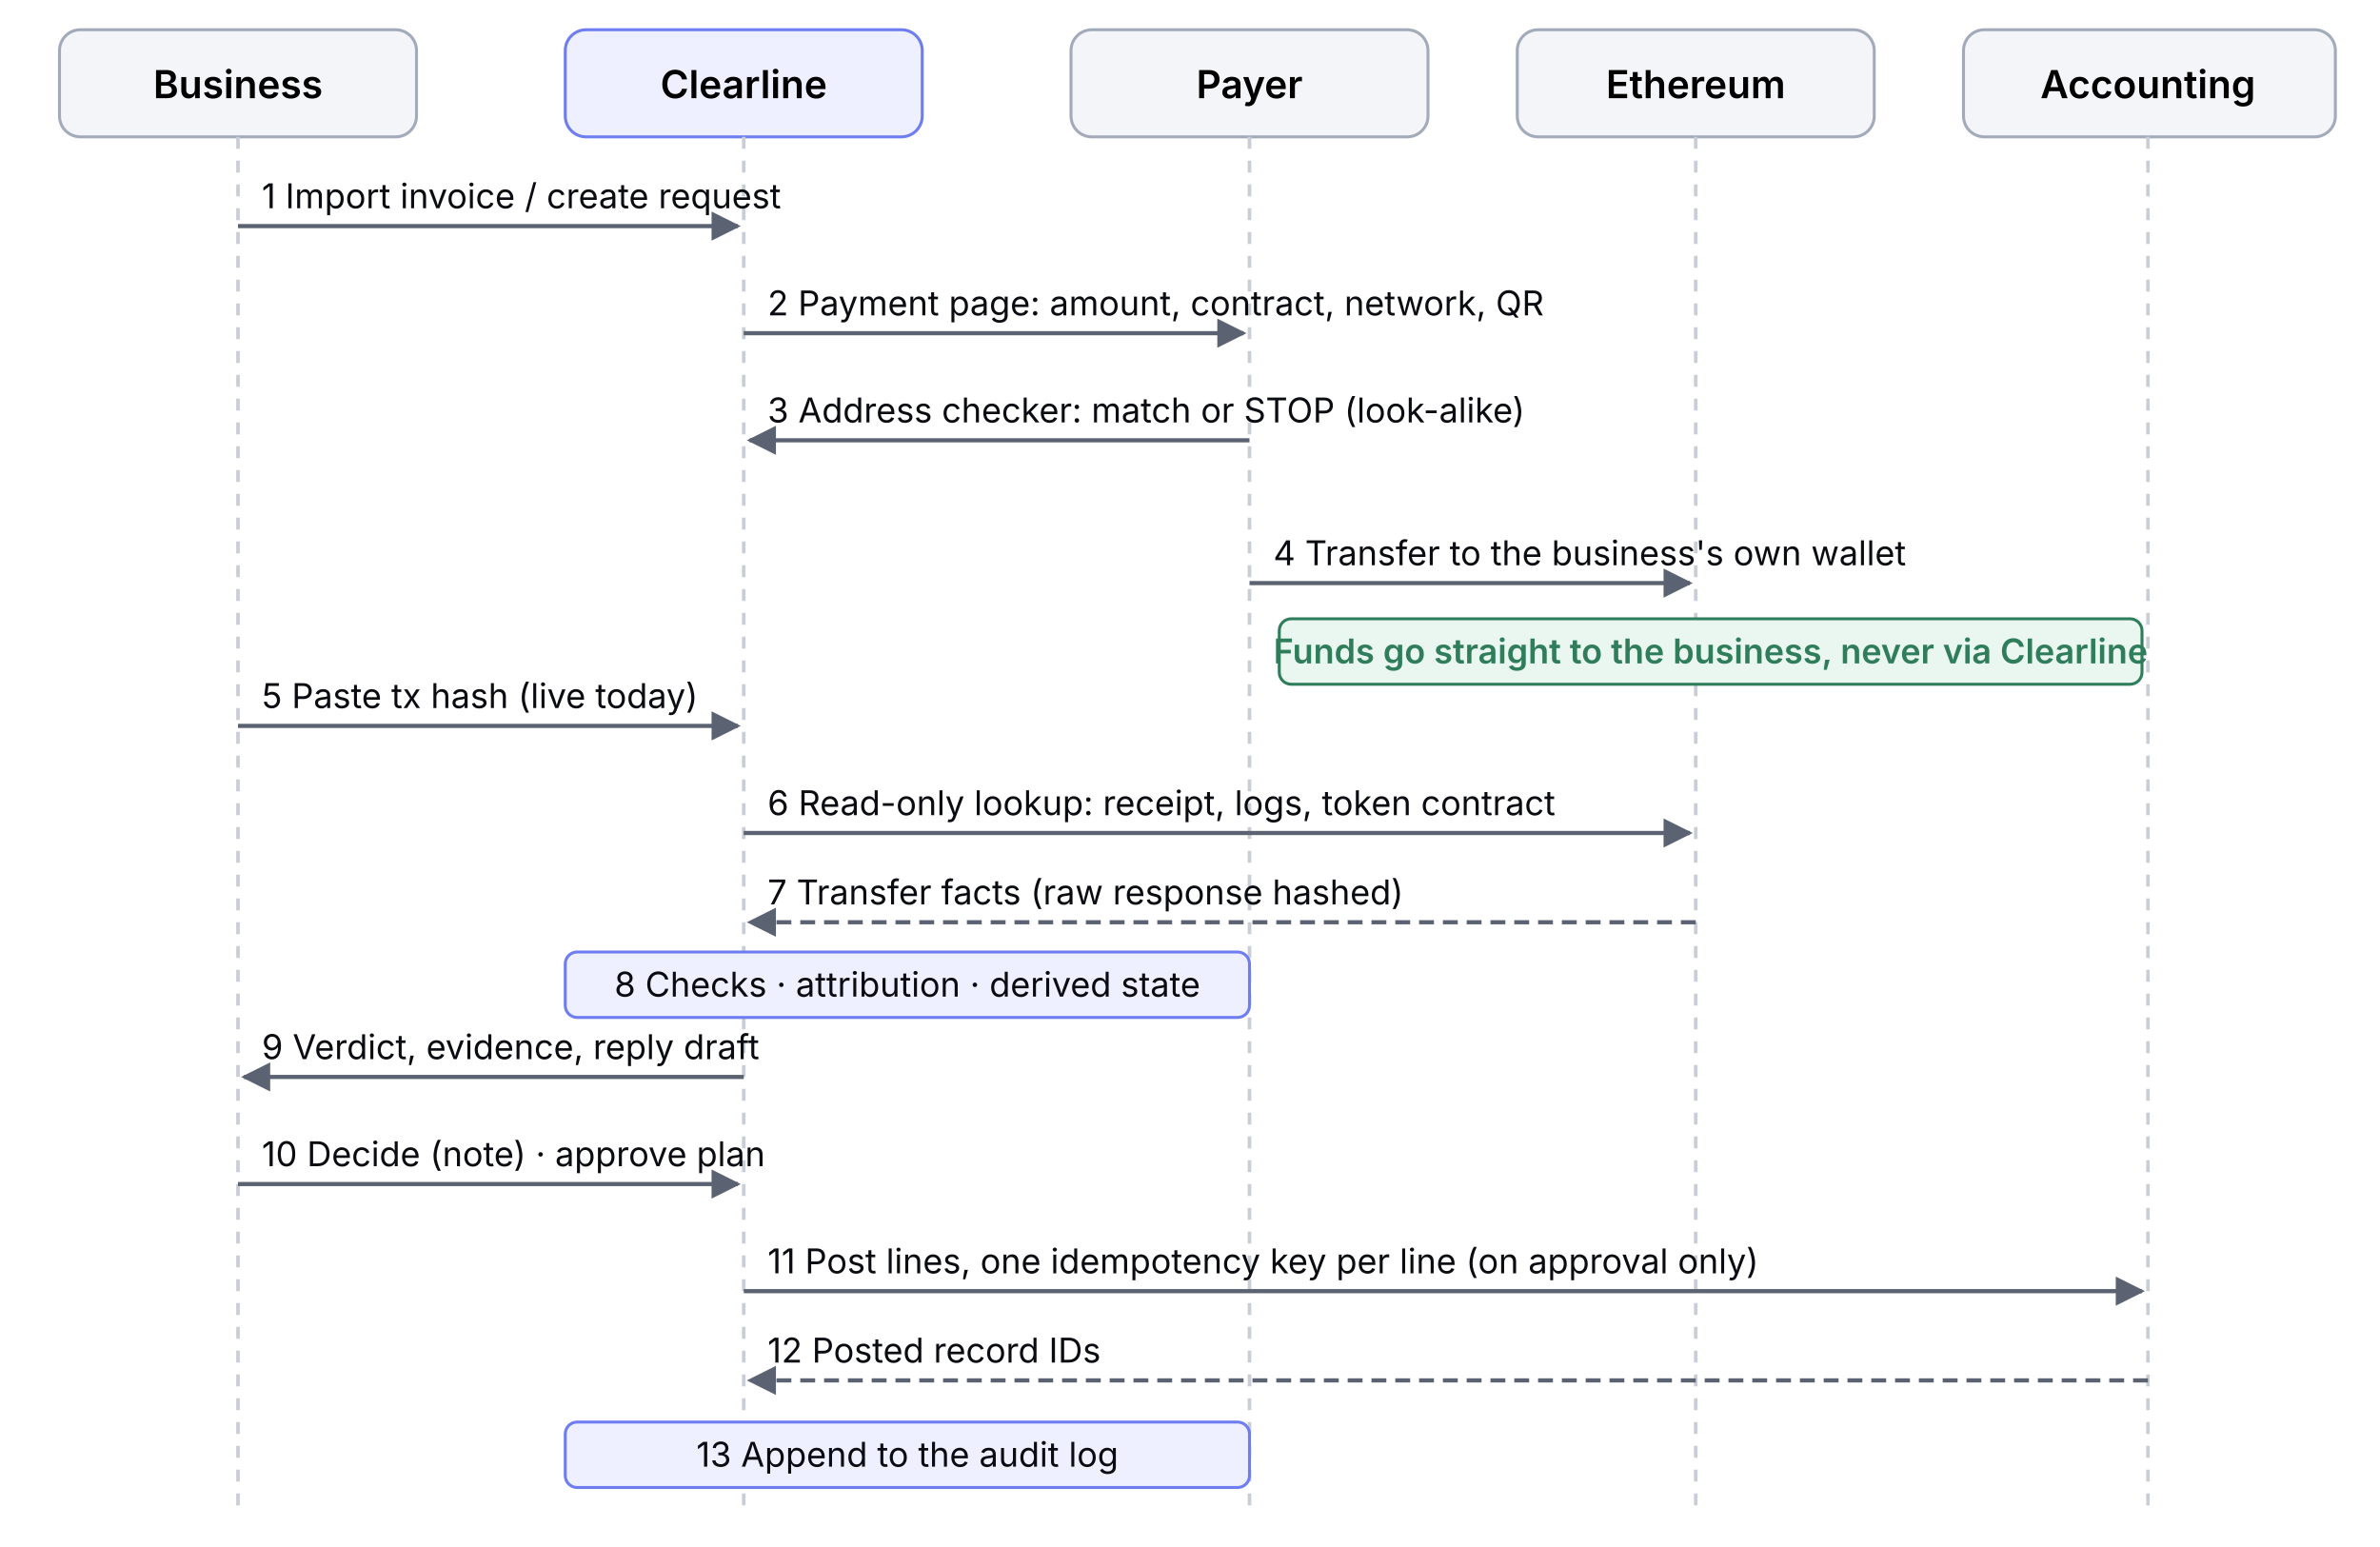
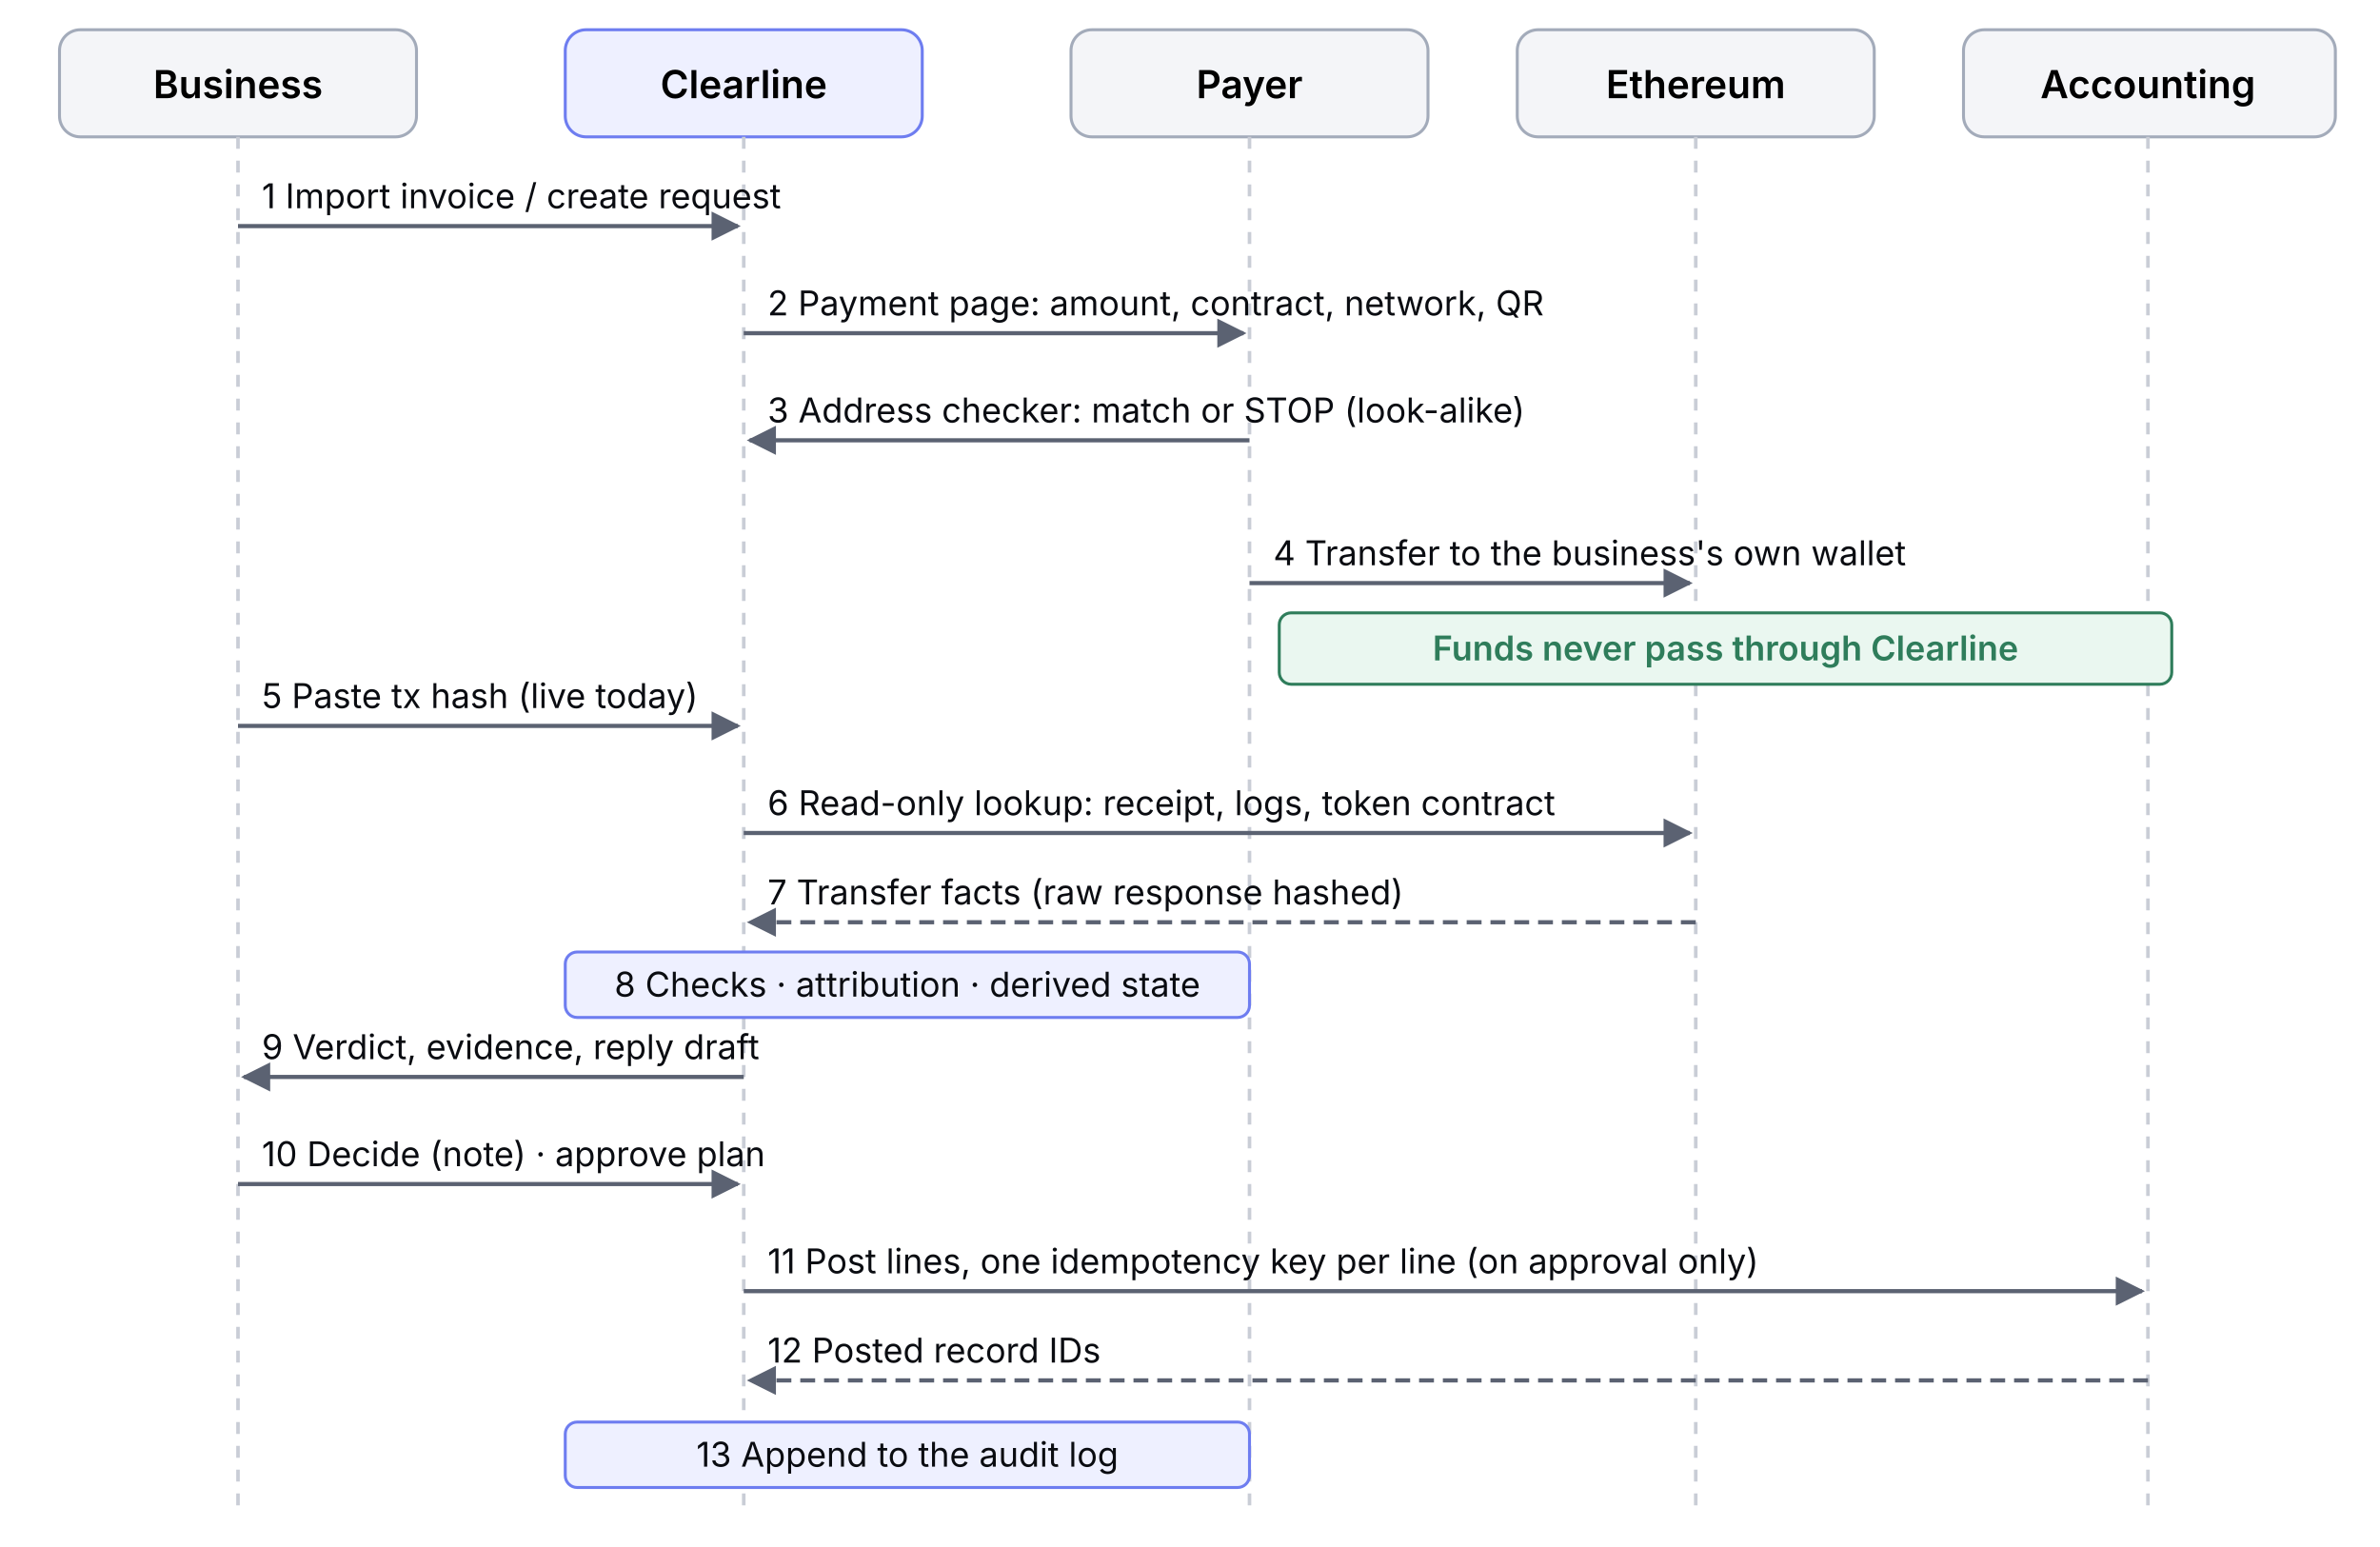
<svg xmlns="http://www.w3.org/2000/svg" width="800" height="520" viewBox="0 0 800 520" font-family="Inter, sans-serif">
  <defs>
    <marker id="a" viewBox="0 0 10 10" refX="9" refY="5" markerWidth="7" markerHeight="7" orient="auto">
      <path d="M0,0 L10,5 L0,10 z" fill="#5b6272" />
    </marker>
  </defs>
  <rect width="800" height="520" fill="#fff" />
  <g font-size="13" font-weight="600" text-anchor="middle">
    <rect x="20" y="10" width="120" height="36" rx="7" fill="#f4f5f8" stroke="#a3abba" />
    <text x="80" y="33">Business</text>
    <rect x="190" y="10" width="120" height="36" rx="7" fill="#eef0ff" stroke="#6e7df0" />
    <text x="250" y="33">Clearline</text>
    <rect x="360" y="10" width="120" height="36" rx="7" fill="#f4f5f8" stroke="#a3abba" />
    <text x="420" y="33">Payer</text>
    <rect x="510" y="10" width="120" height="36" rx="7" fill="#f4f5f8" stroke="#a3abba" />
    <text x="570" y="33">Ethereum</text>
    <rect x="660" y="10" width="125" height="36" rx="7" fill="#f4f5f8" stroke="#a3abba" />
    <text x="722" y="33">Accounting</text>
  </g>
  <g stroke="#c9cdd6" stroke-width="1.2" stroke-dasharray="4 4">
    <line x1="80" y1="46" x2="80" y2="510" />
    <line x1="250" y1="46" x2="250" y2="510" />
    <line x1="420" y1="46" x2="420" y2="510" />
    <line x1="570" y1="46" x2="570" y2="510" />
    <line x1="722" y1="46" x2="722" y2="510" />
  </g>
  <g stroke="#5b6272" stroke-width="1.4" fill="none" marker-end="url(#a)">
    <line x1="80" y1="76" x2="248" y2="76" />
    <line x1="250" y1="112" x2="418" y2="112" />
    <line x1="420" y1="148" x2="252" y2="148" />
    <line x1="420" y1="196" x2="568" y2="196" />
    <line x1="80" y1="244" x2="248" y2="244" />
    <line x1="250" y1="280" x2="568" y2="280" />
    <line x1="570" y1="310" x2="252" y2="310" stroke-dasharray="5 3" />
    <line x1="250" y1="362" x2="82" y2="362" />
    <line x1="80" y1="398" x2="248" y2="398" />
    <line x1="250" y1="434" x2="720" y2="434" />
    <line x1="722" y1="464" x2="252" y2="464" stroke-dasharray="5 3" />
  </g>
  <g font-size="11.5" fill="#0a0c11">
    <text x="88" y="70">1 Import invoice / create request</text>
    <text x="258" y="106">2 Payment page: amount, contract, network, QR</text>
    <text x="258" y="142">3 Address checker: match or STOP (look-alike)</text>
    <text x="428" y="190">4 Transfer to the business's own wallet</text>
-     <rect x="430" y="208" width="290" height="22" rx="4" fill="#eaf7f0" stroke="#2f7d5b" />
-     <text x="575" y="223" text-anchor="middle" fill="#2f7d5b" font-weight="600">Funds go straight to the business, never via Clearline</text>
+     <rect x="430" y="206" width="300" height="24" rx="4" fill="#eaf7f0" stroke="#2f7d5b" />
+     <text x="580" y="222" text-anchor="middle" fill="#2f7d5b" font-weight="600">Funds never pass through Clearline</text>
    <text x="88" y="238">5 Paste tx hash (live today)</text>
    <text x="258" y="274">6 Read-only lookup: receipt, logs, token contract</text>
    <text x="258" y="304">7 Transfer facts (raw response hashed)</text>
    <rect x="190" y="320" width="230" height="22" rx="4" fill="#eef0ff" stroke="#6e7df0" />
    <text x="305" y="335" text-anchor="middle">8 Checks · attribution · derived state</text>
    <text x="88" y="356">9 Verdict, evidence, reply draft</text>
    <text x="88" y="392">10 Decide (note) · approve plan</text>
    <text x="258" y="428">11 Post lines, one idempotency key per line (on approval only)</text>
    <text x="258" y="458">12 Posted record IDs</text>
    <rect x="190" y="478" width="230" height="22" rx="4" fill="#eef0ff" stroke="#6e7df0" />
    <text x="305" y="493" text-anchor="middle">13 Append to the audit log</text>
  </g>
</svg>
